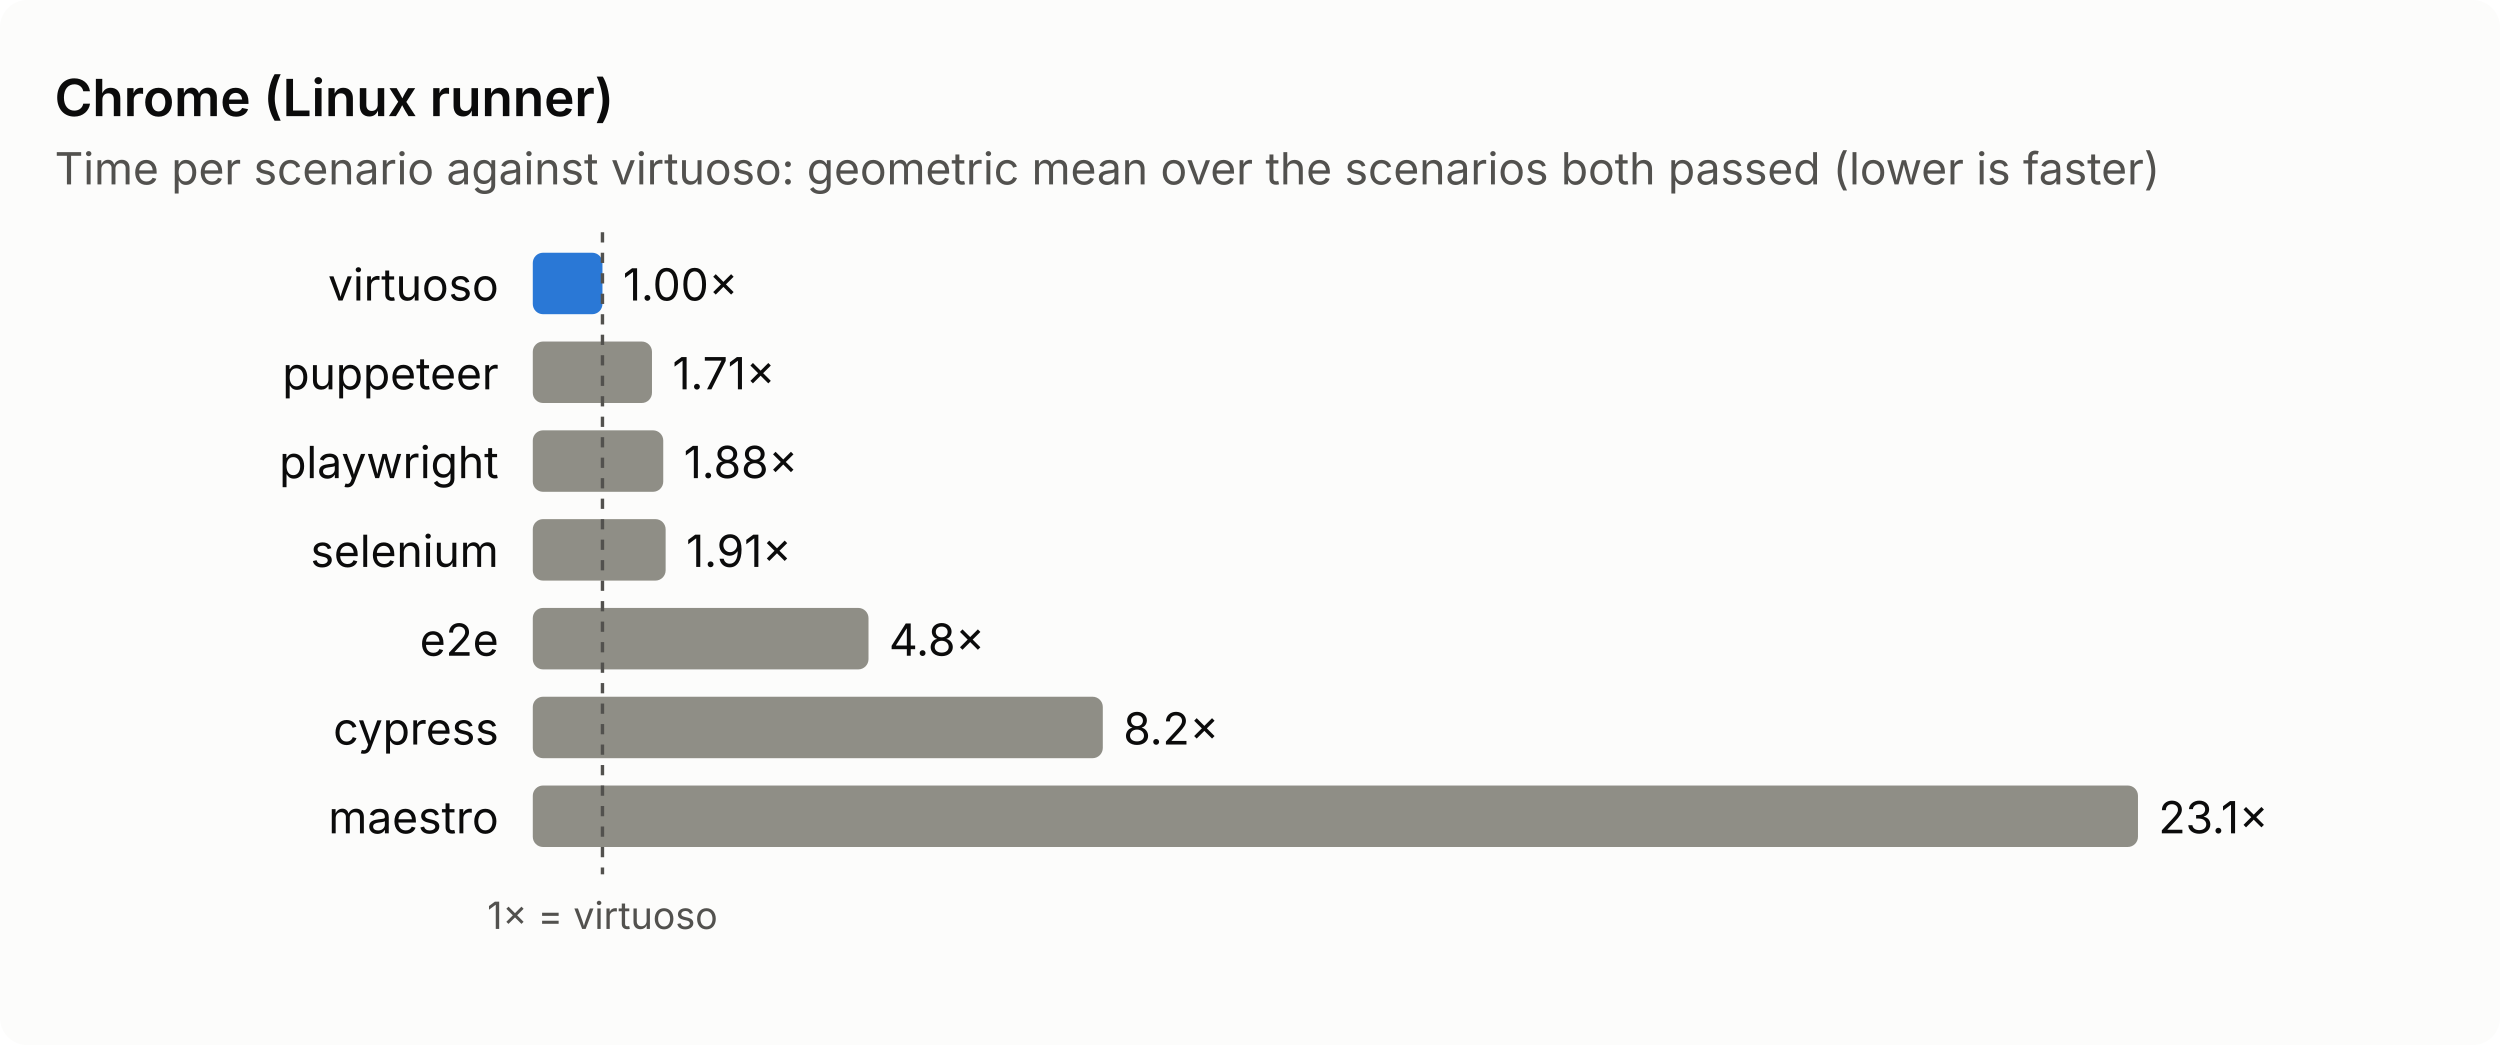
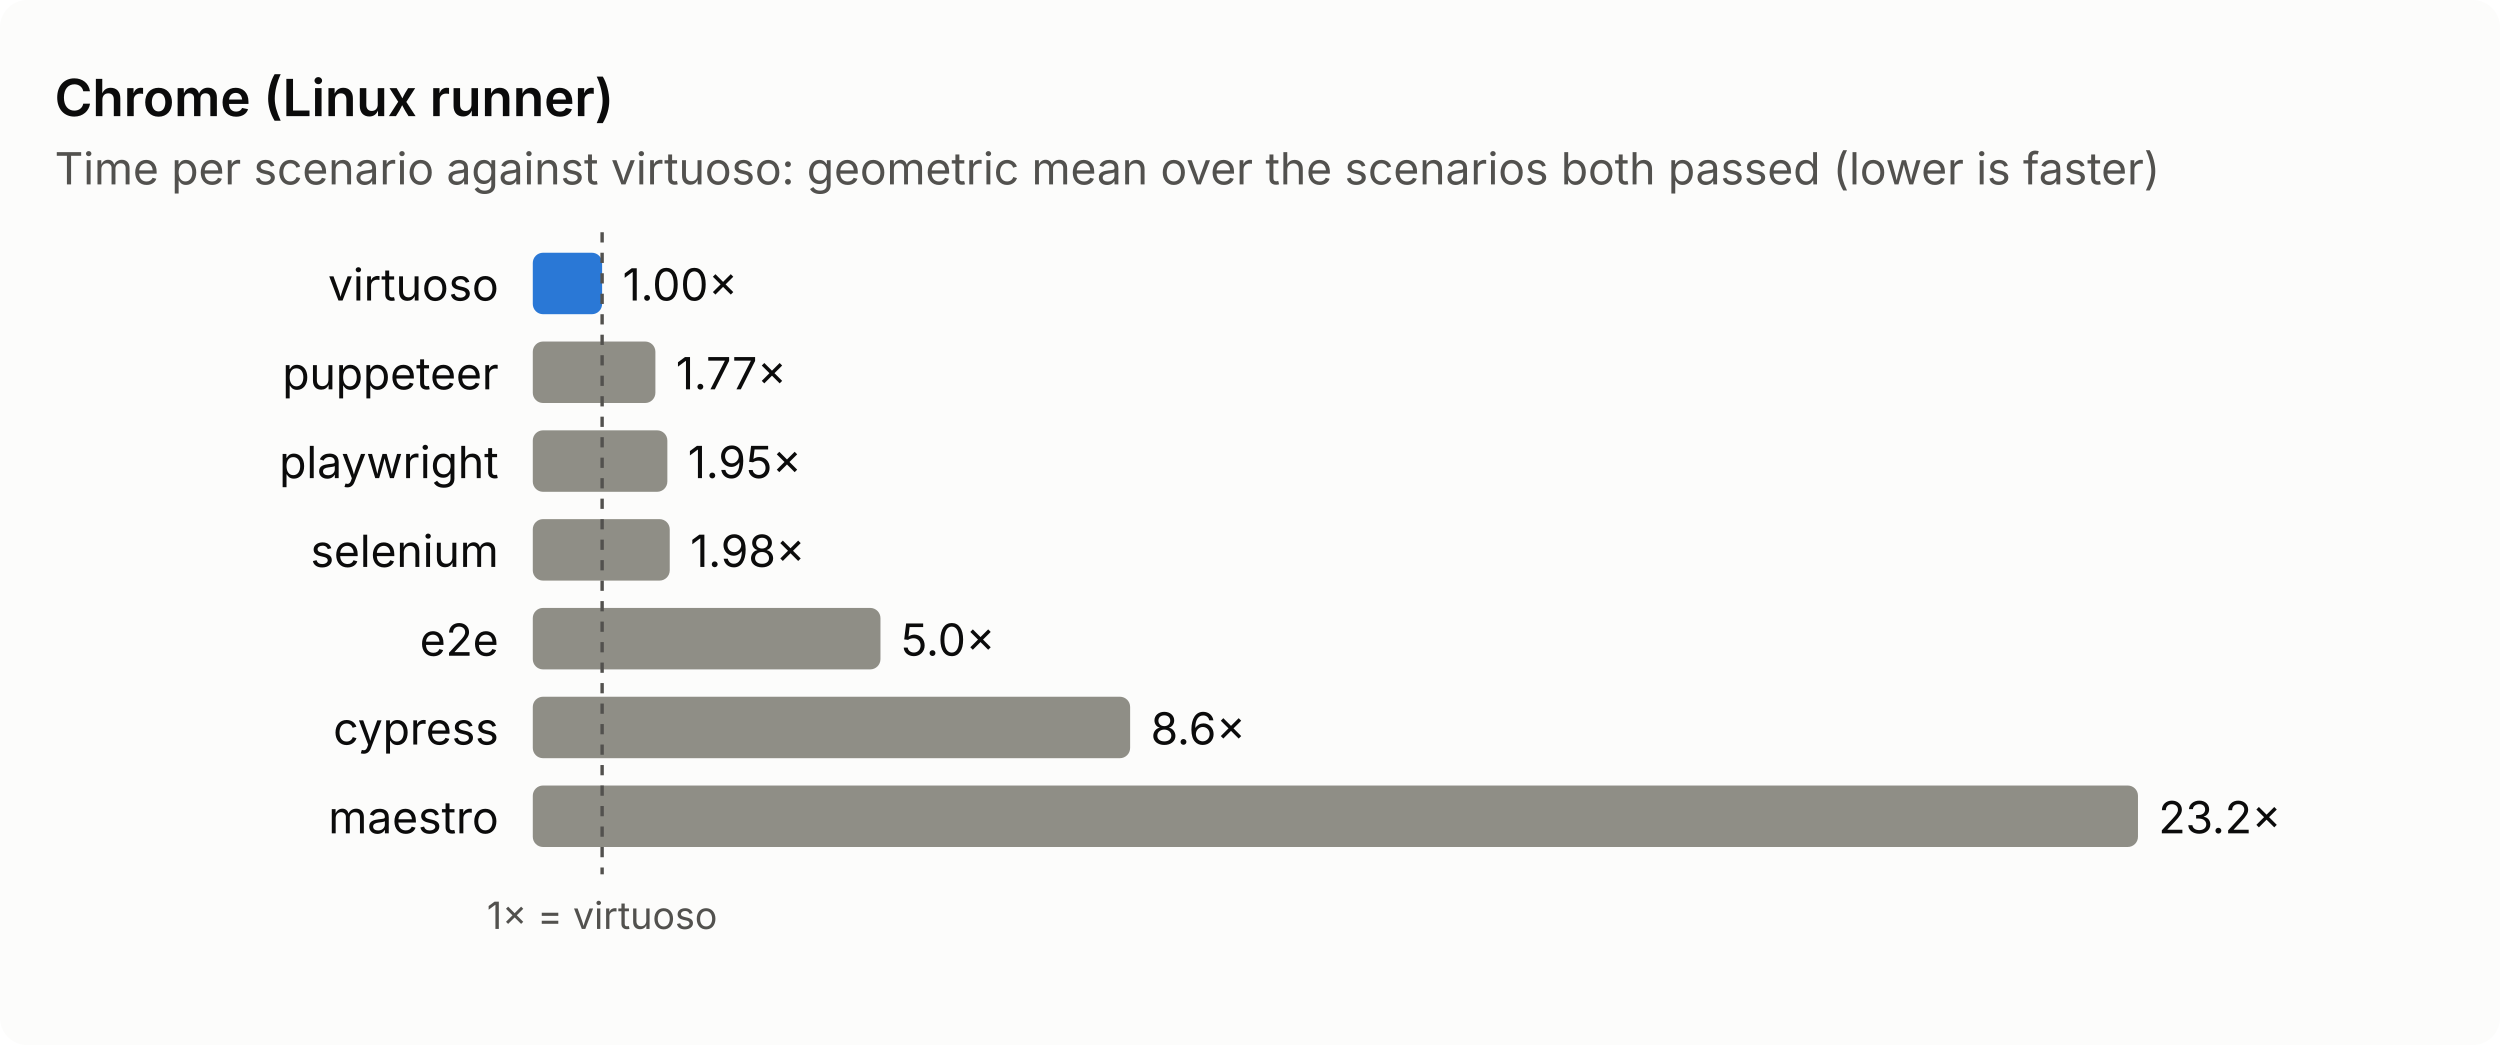
<svg xmlns="http://www.w3.org/2000/svg" viewBox="0 0 732 306" width="732" height="306" role="img" aria-label="Chrome (Linux runner): time per scenario against virtuoso">
  <style>text{font:13px system-ui,-apple-system,'Segoe UI',sans-serif;fill:#0b0b0b}.sub,.axis{fill:#52514e}.axis{font-size:11px}.title{font-size:15px;font-weight:600}.bg{fill:#fcfcfb}.bar{fill:#8f8e86}.base{fill:#2a78d6}.ref{stroke:#52514e;stroke-dasharray:3 3}@media (prefers-color-scheme: dark){.bg{fill:#1a1a19}text{fill:#f0efec}.sub,.axis{fill:#c3c2b7}.base{fill:#3987e5}.ref{stroke:#c3c2b7}}</style>
  <rect class="bg" width="732" height="306" rx="8" />
  <text class="title" x="16" y="34.0">Chrome (Linux runner)</text>
  <text class="sub" x="16" y="54.0">Time per scenario against virtuoso: geometric mean over the scenarios both passed (lower is faster)</text>
  <text x="146.0" y="88.0" text-anchor="end">virtuoso</text>
-   <rect class="bar base" x="156" y="74.0" width="20.4" height="18" rx="3" />
-   <text x="182.4" y="88.0">1.00×</text>
+   <rect class="bar base" x="156" y="74.0" width="20.3" height="18" rx="3" />
+   <text x="182.3" y="88.0">1.00×</text>
  <text x="146.0" y="114.0" text-anchor="end">puppeteer</text>
-   <rect class="bar" x="156" y="100.0" width="34.9" height="18" rx="3" />
-   <text x="196.9" y="114.0">1.71×</text>
+   <rect class="bar" x="156" y="100.0" width="35.9" height="18" rx="3" />
+   <text x="197.9" y="114.0">1.77×</text>
  <text x="146.0" y="140.0" text-anchor="end">playwright</text>
-   <rect class="bar" x="156" y="126.0" width="38.2" height="18" rx="3" />
-   <text x="200.2" y="140.0">1.88×</text>
+   <rect class="bar" x="156" y="126.0" width="39.4" height="18" rx="3" />
+   <text x="201.4" y="140.0">1.95×</text>
  <text x="146.0" y="166.0" text-anchor="end">selenium</text>
-   <rect class="bar" x="156" y="152.0" width="38.9" height="18" rx="3" />
-   <text x="200.9" y="166.0">1.91×</text>
+   <rect class="bar" x="156" y="152.0" width="40.1" height="18" rx="3" />
+   <text x="202.1" y="166.0">1.98×</text>
  <text x="146.0" y="192.0" text-anchor="end">e2e</text>
-   <rect class="bar" x="156" y="178.0" width="98.3" height="18" rx="3" />
-   <text x="260.3" y="192.0">4.8×</text>
+   <rect class="bar" x="156" y="178.0" width="101.8" height="18" rx="3" />
+   <text x="263.8" y="192.0">5.0×</text>
  <text x="146.0" y="218.0" text-anchor="end">cypress</text>
-   <rect class="bar" x="156" y="204.0" width="166.9" height="18" rx="3" />
-   <text x="328.9" y="218.0">8.2×</text>
+   <rect class="bar" x="156" y="204.0" width="174.9" height="18" rx="3" />
+   <text x="336.9" y="218.0">8.6×</text>
  <text x="146.0" y="244.0" text-anchor="end">maestro</text>
  <rect class="bar" x="156" y="230.0" width="470.0" height="18" rx="3" />
-   <text x="632.0" y="244.0">23.1×</text>
-   <line class="ref" x1="176.4" y1="68.0" x2="176.4" y2="256.0" />
-   <text class="axis" x="176.4" y="272.0" text-anchor="middle">1× = virtuoso</text>
+   <text x="632.0" y="244.0">23.2×</text>
+   <line class="ref" x1="176.3" y1="68.0" x2="176.3" y2="256.0" />
+   <text class="axis" x="176.3" y="272.0" text-anchor="middle">1× = virtuoso</text>
</svg>
